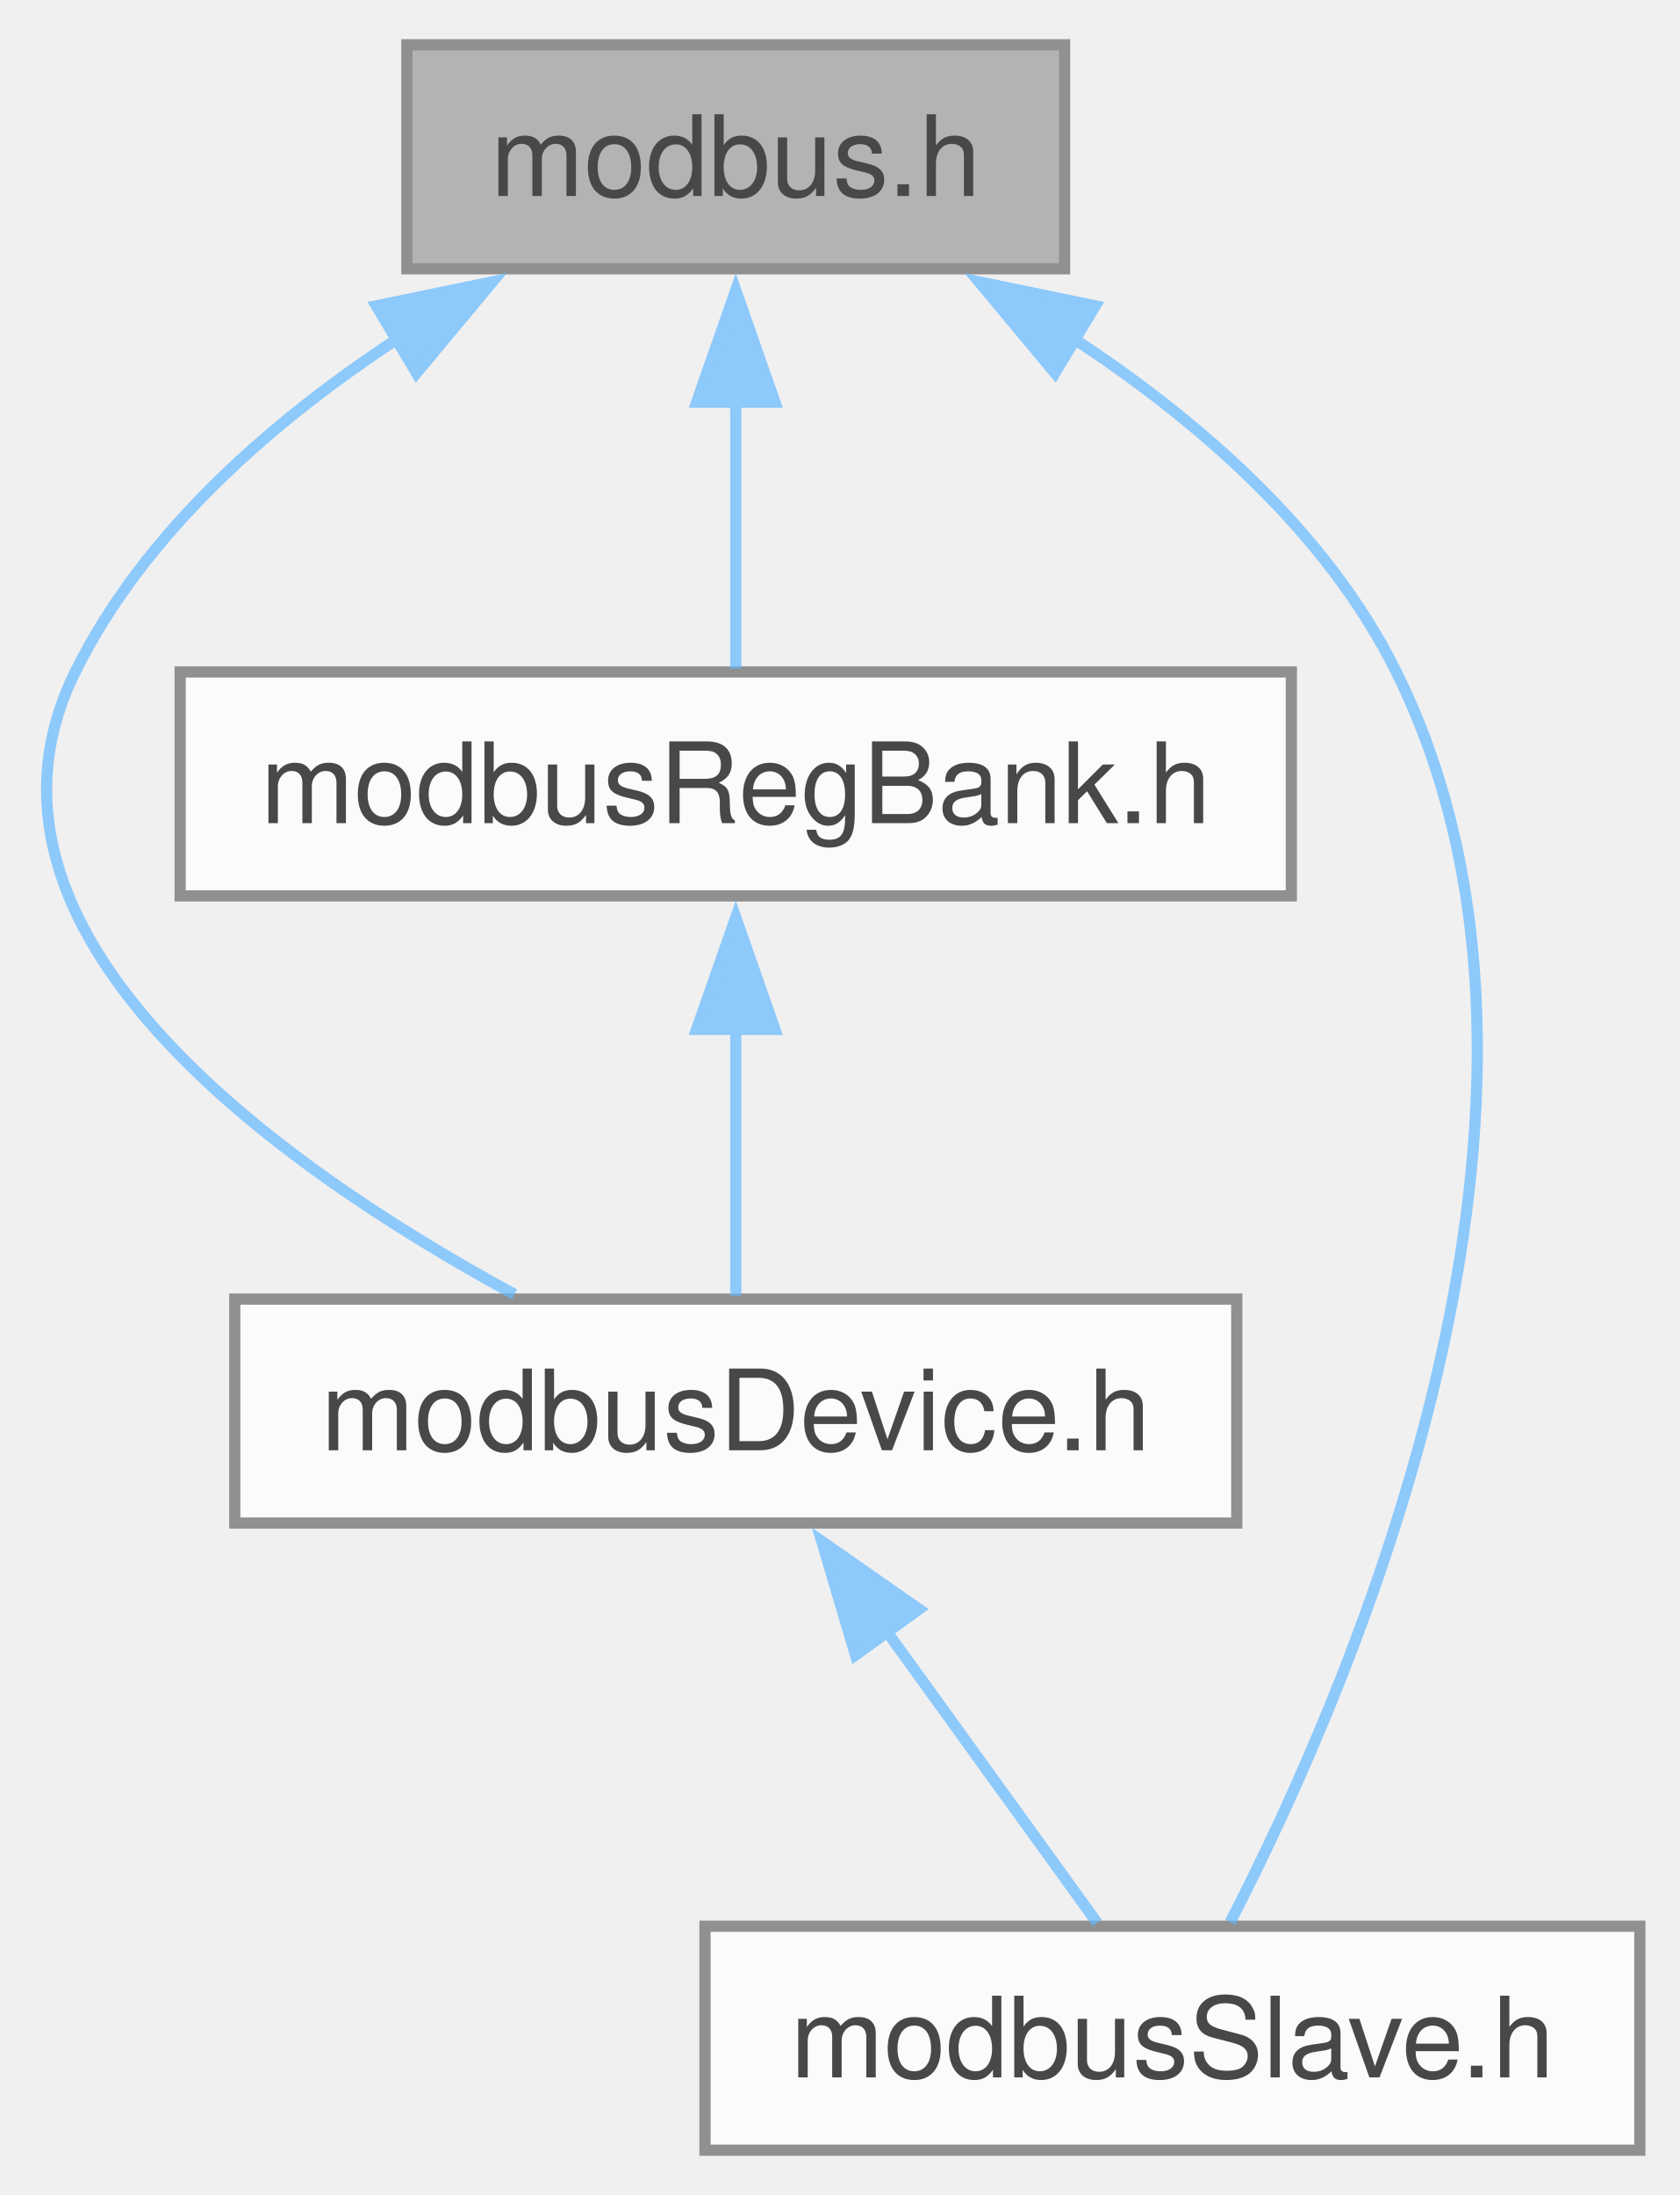
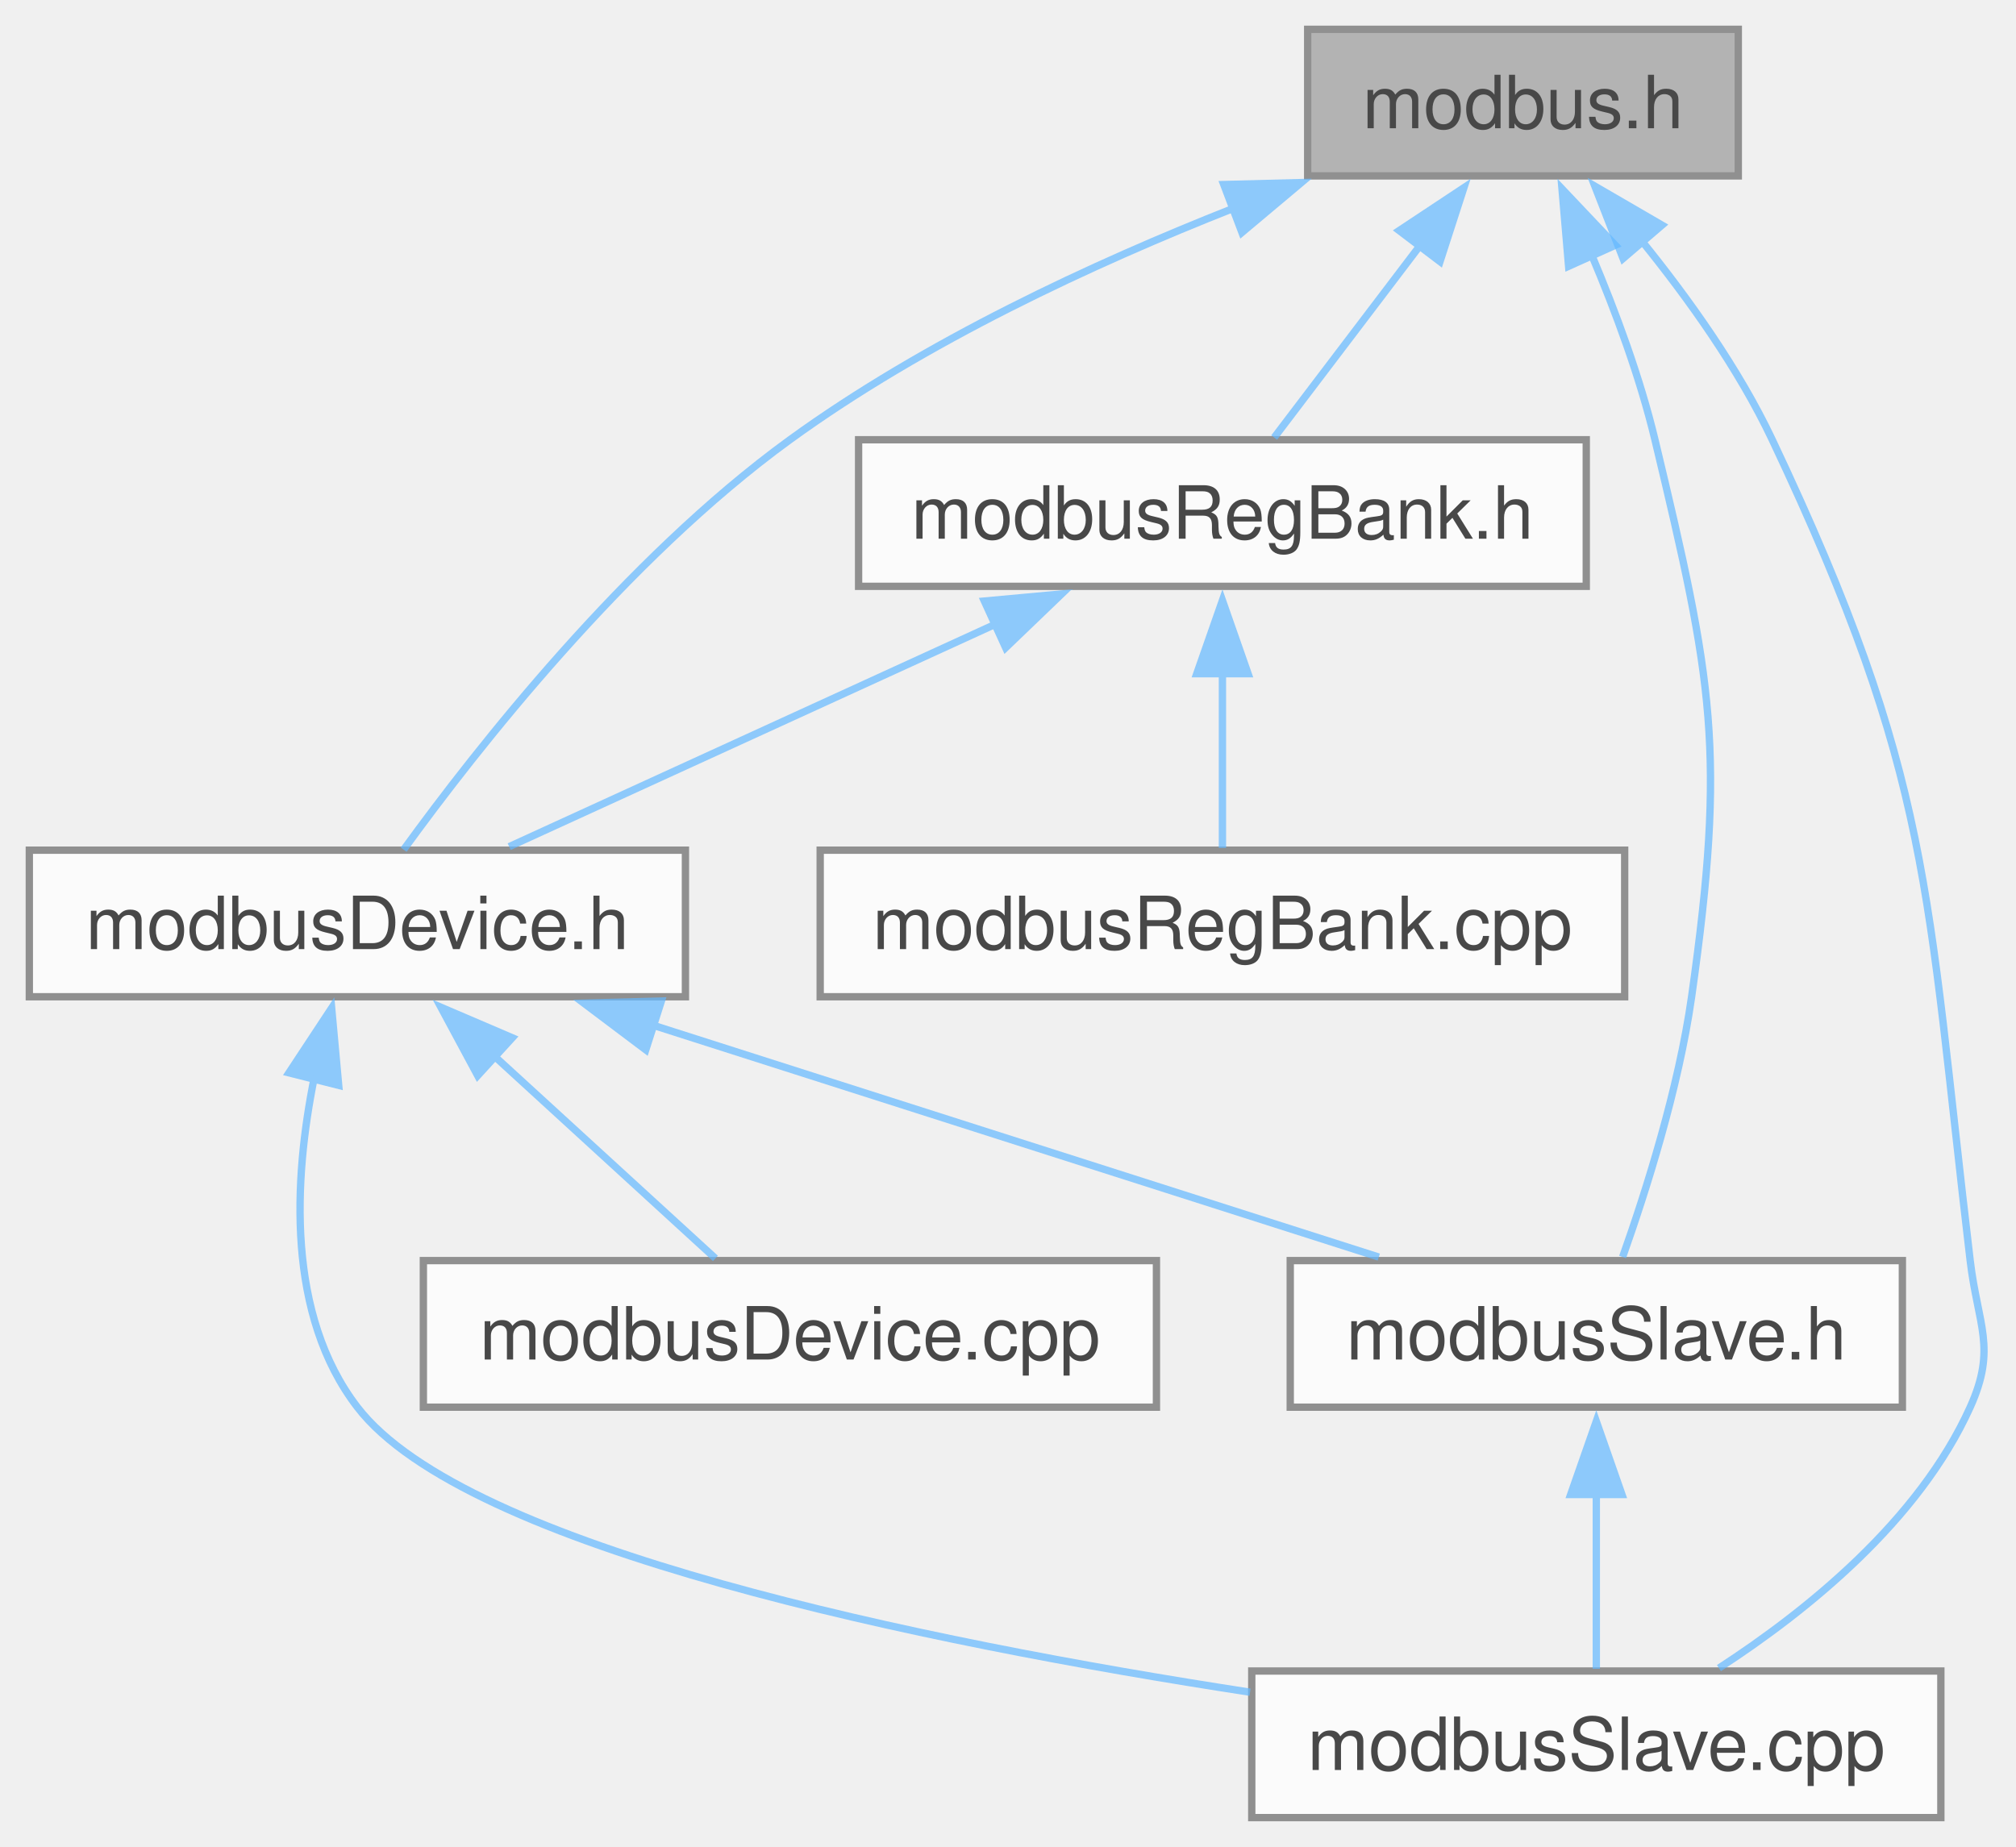
- <svg xmlns="http://www.w3.org/2000/svg" xmlns:xlink="http://www.w3.org/1999/xlink" width="150pt" height="196pt" viewBox="0.00 0.00 150.00 196.00">
+ <svg xmlns="http://www.w3.org/2000/svg" xmlns:xlink="http://www.w3.org/1999/xlink" width="275pt" height="252pt" viewBox="0.00 0.00 275.00 252.00">
  <svg id="main" version="1.1" xml:space="preserve">
    <style type="text/css">
.node, .edge {opacity: 0.7;}
.node.selected, .edge.selected {opacity: 1;}
.edge:hover path { stroke: red; }
.edge:hover polygon { stroke: red; fill: red; }
</style>
    <svg id="graph" class="graph">
-       <g id="graph0" class="graph" transform="scale(1 1) rotate(0) translate(4 192)">
+       <g id="graph0" class="graph" transform="scale(1 1) rotate(0) translate(4 248)">
        <g id="Node000001" class="node">
          <g id="a_Node000001">
            <a xlink:title="Core protocol constants, limits, and compile-time configuration for the Modbus RTU library.">
-               <polygon fill="#999999" stroke="#666666" points="91.09,-188 32.34,-188 32.34,-168 91.09,-168 91.09,-188" />
-               <text xml:space="preserve" text-anchor="middle" x="61.72" y="-174.5" font-family="Helvetica,sans-Serif" font-size="10.00">modbus.h</text>
+               <polygon fill="#999999" stroke="#666666" points="233.12,-244 174.38,-244 174.38,-224 233.12,-224 233.12,-244" />
+               <text xml:space="preserve" text-anchor="middle" x="203.75" y="-230.5" font-family="Helvetica,sans-Serif" font-size="10.00">modbus.h</text>
            </a>
          </g>
        </g>
        <g id="Node000002" class="node">
          <g id="a_Node000002">
            <a xlink:href="modbus_device_8h.html" target="_top" xlink:title="Modbus device abstraction that extends the register bank with slave ID handling.">
-               <polygon fill="white" stroke="#666666" points="106.47,-76 16.97,-76 16.97,-56 106.47,-56 106.47,-76" />
-               <text xml:space="preserve" text-anchor="middle" x="61.72" y="-62.5" font-family="Helvetica,sans-Serif" font-size="10.00">modbusDevice.h</text>
+               <polygon fill="white" stroke="#666666" points="89.5,-132 0,-132 0,-112 89.5,-112 89.5,-132" />
+               <text xml:space="preserve" text-anchor="middle" x="44.75" y="-118.5" font-family="Helvetica,sans-Serif" font-size="10.00">modbusDevice.h</text>
            </a>
          </g>
        </g>
        <g id="edge1_Node000001_Node000002" class="edge">
          <g id="a_edge1_Node000001_Node000002">
            <a xlink:title=" ">
-               <path fill="none" stroke="#63b8ff" d="M31.63,-161.83C20.41,-154.48 8.9,-144.5 2.72,-132 -8.71,-108.92 20.66,-87.98 41.95,-76.42" />
-               <polygon fill="#63b8ff" stroke="#63b8ff" points="29.61,-164.69 39.98,-166.83 33.2,-158.69 29.61,-164.69" />
+               <path fill="none" stroke="#63b8ff" d="M164.36,-219.62C145.07,-212.02 122.12,-201.34 103.75,-188 81.31,-171.7 60.96,-145.72 51.06,-132.07" />
+               <polygon fill="#63b8ff" stroke="#63b8ff" points="162.93,-222.82 173.52,-223.09 165.41,-216.28 162.93,-222.82" />
+             </a>
+           </g>
+         </g>
+         <g id="Node000004" class="node">
+           <g id="a_Node000004">
+             <a xlink:href="modbus_slave_8cpp.html" target="_top" xlink:title=" ">
+               <polygon fill="white" stroke="#666666" points="260.75,-20 166.75,-20 166.75,0 260.75,0 260.75,-20" />
+               <text xml:space="preserve" text-anchor="middle" x="213.75" y="-6.5" font-family="Helvetica,sans-Serif" font-size="10.00">modbusSlave.cpp</text>
+             </a>
+           </g>
+         </g>
+         <g id="edge9_Node000001_Node000004" class="edge">
+           <g id="a_edge9_Node000001_Node000004">
+             <a xlink:title=" ">
+               <path fill="none" stroke="#63b8ff" d="M219.91,-215.18C226.28,-207.32 233.17,-197.69 237.75,-188 259.64,-141.71 258.71,-126.85 264.75,-76 265.8,-67.17 268.41,-64.1 264.75,-56 257.76,-40.5 242.49,-28.2 230.48,-20.4" />
+               <polygon fill="#63b8ff" stroke="#63b8ff" points="217.4,-212.73 213.55,-222.6 222.71,-217.28 217.4,-212.73" />
+             </a>
+           </g>
+         </g>
+         <g id="Node000005" class="node">
+           <g id="a_Node000005">
+             <a xlink:href="modbus_slave_8h.html" target="_top" xlink:title="Modbus RTU slave protocol engine and callback API.">
+               <polygon fill="white" stroke="#666666" points="255.5,-76 172,-76 172,-56 255.5,-56 255.5,-76" />
+               <text xml:space="preserve" text-anchor="middle" x="213.75" y="-62.5" font-family="Helvetica,sans-Serif" font-size="10.00">modbusSlave.h</text>
+             </a>
+           </g>
+         </g>
+         <g id="edge10_Node000001_Node000005" class="edge">
+           <g id="a_edge10_Node000001_Node000005">
+             <a xlink:title=" ">
+               <path fill="none" stroke="#63b8ff" d="M213.14,-213.16C216.39,-205.46 219.72,-196.48 221.75,-188 229.62,-155.08 231.49,-145.52 226.75,-112 224.97,-99.44 220.53,-85.48 217.34,-76.49" />
+               <polygon fill="#63b8ff" stroke="#63b8ff" points="209.97,-211.67 209.07,-222.23 216.35,-214.54 209.97,-211.67" />
+             </a>
+           </g>
+         </g>
+         <g id="Node000006" class="node">
+           <g id="a_Node000006">
+             <a xlink:href="modbus_reg_bank_8h.html" target="_top" xlink:title="Register storage engine and typed data helpers for Modbus maps.">
+               <polygon fill="white" stroke="#666666" points="212.38,-188 113.12,-188 113.12,-168 212.38,-168 212.38,-188" />
+               <text xml:space="preserve" text-anchor="middle" x="162.75" y="-174.5" font-family="Helvetica,sans-Serif" font-size="10.00">modbusRegBank.h</text>
+             </a>
+           </g>
+         </g>
+         <g id="edge6_Node000001_Node000006" class="edge">
+           <g id="a_edge6_Node000001_Node000006">
+             <a xlink:title=" ">
+               <path fill="none" stroke="#63b8ff" d="M189.66,-214.44C182.96,-205.62 175.25,-195.47 169.81,-188.3" />
+               <polygon fill="#63b8ff" stroke="#63b8ff" points="186.86,-216.54 195.69,-222.39 192.43,-212.31 186.86,-216.54" />
            </a>
          </g>
        </g>
        <g id="Node000003" class="node">
          <g id="a_Node000003">
-             <a xlink:href="modbus_slave_8h.html" target="_top" xlink:title="Modbus RTU slave protocol engine and callback API.">
-               <polygon fill="white" stroke="#666666" points="142.47,-20 58.97,-20 58.97,0 142.47,0 142.47,-20" />
-               <text xml:space="preserve" text-anchor="middle" x="100.72" y="-6.5" font-family="Helvetica,sans-Serif" font-size="10.00">modbusSlave.h</text>
-             </a>
-           </g>
-         </g>
-         <g id="edge5_Node000001_Node000003" class="edge">
-           <g id="a_edge5_Node000001_Node000003">
-             <a xlink:title=" ">
-               <path fill="none" stroke="#63b8ff" d="M91.8,-161.83C103.02,-154.48 114.53,-144.5 120.72,-132 139.61,-93.84 116.77,-41.45 105.88,-20.36" />
-               <polygon fill="#63b8ff" stroke="#63b8ff" points="90.23,-158.69 83.45,-166.83 93.83,-164.69 90.23,-158.69" />
-             </a>
-           </g>
-         </g>
-         <g id="Node000004" class="node">
-           <g id="a_Node000004">
-             <a xlink:href="modbus_reg_bank_8h.html" target="_top" xlink:title="Register storage engine and typed data helpers for Modbus maps.">
-               <polygon fill="white" stroke="#666666" points="111.34,-132 12.09,-132 12.09,-112 111.34,-112 111.34,-132" />
-               <text xml:space="preserve" text-anchor="middle" x="61.72" y="-118.5" font-family="Helvetica,sans-Serif" font-size="10.00">modbusRegBank.h</text>
-             </a>
-           </g>
-         </g>
-         <g id="edge3_Node000001_Node000004" class="edge">
-           <g id="a_edge3_Node000001_Node000004">
-             <a xlink:title=" ">
-               <path fill="none" stroke="#63b8ff" d="M61.72,-156.13C61.72,-147.9 61.72,-138.85 61.72,-132.3" />
-               <polygon fill="#63b8ff" stroke="#63b8ff" points="58.22,-156.08 61.72,-166.08 65.22,-156.08 58.22,-156.08" />
+             <a xlink:href="modbus_device_8cpp.html" target="_top" xlink:title=" ">
+               <polygon fill="white" stroke="#666666" points="153.75,-76 53.75,-76 53.75,-56 153.75,-56 153.75,-76" />
+               <text xml:space="preserve" text-anchor="middle" x="103.75" y="-62.5" font-family="Helvetica,sans-Serif" font-size="10.00">modbusDevice.cpp</text>
            </a>
          </g>
        </g>
        <g id="edge2_Node000002_Node000003" class="edge">
          <g id="a_edge2_Node000002_Node000003">
            <a xlink:title=" ">
-               <path fill="none" stroke="#63b8ff" d="M75.12,-46.44C81.49,-37.62 88.82,-27.47 94,-20.3" />
-               <polygon fill="#63b8ff" stroke="#63b8ff" points="72.41,-44.21 69.4,-54.37 78.09,-48.31 72.41,-44.21" />
+               <path fill="none" stroke="#63b8ff" d="M63.49,-103.85C73.46,-94.72 85.33,-83.86 93.59,-76.3" />
+               <polygon fill="#63b8ff" stroke="#63b8ff" points="61.16,-101.24 56.14,-110.57 65.88,-106.4 61.16,-101.24" />
            </a>
          </g>
        </g>
-         <g id="edge4_Node000004_Node000002" class="edge">
-           <g id="a_edge4_Node000004_Node000002">
+         <g id="edge3_Node000002_Node000004" class="edge">
+           <g id="a_edge3_Node000002_Node000004">
            <a xlink:title=" ">
-               <path fill="none" stroke="#63b8ff" d="M61.72,-100.13C61.72,-91.9 61.72,-82.85 61.72,-76.3" />
-               <polygon fill="#63b8ff" stroke="#63b8ff" points="58.22,-100.08 61.72,-110.08 65.22,-100.08 58.22,-100.08" />
+               <path fill="none" stroke="#63b8ff" d="M38.87,-101C36.04,-86.99 35.07,-68.59 44.75,-56 59.55,-36.74 121.87,-23.98 166.52,-17.11" />
+               <polygon fill="#63b8ff" stroke="#63b8ff" points="35.41,-101.62 41.24,-110.46 42.2,-99.91 35.41,-101.62" />
+             </a>
+           </g>
+         </g>
+         <g id="edge4_Node000002_Node000005" class="edge">
+           <g id="a_edge4_Node000002_Node000005">
+             <a xlink:title=" ">
+               <path fill="none" stroke="#63b8ff" d="M84.88,-108.18C115.34,-98.44 156.55,-85.28 184.08,-76.48" />
+               <polygon fill="#63b8ff" stroke="#63b8ff" points="84.09,-104.76 75.63,-111.13 86.22,-111.42 84.09,-104.76" />
+             </a>
+           </g>
+         </g>
+         <g id="edge5_Node000005_Node000004" class="edge">
+           <g id="a_edge5_Node000005_Node000004">
+             <a xlink:title=" ">
+               <path fill="none" stroke="#63b8ff" d="M213.75,-44.13C213.75,-35.9 213.75,-26.85 213.75,-20.3" />
+               <polygon fill="#63b8ff" stroke="#63b8ff" points="210.25,-44.08 213.75,-54.08 217.25,-44.08 210.25,-44.08" />
+             </a>
+           </g>
+         </g>
+         <g id="edge7_Node000006_Node000002" class="edge">
+           <g id="a_edge7_Node000006_Node000002">
+             <a xlink:title=" ">
+               <path fill="none" stroke="#63b8ff" d="M131.89,-162.88C110.95,-153.3 83.85,-140.89 65.46,-132.48" />
+               <polygon fill="#63b8ff" stroke="#63b8ff" points="130.27,-165.99 140.82,-166.96 133.18,-159.62 130.27,-165.99" />
+             </a>
+           </g>
+         </g>
+         <g id="Node000007" class="node">
+           <g id="a_Node000007">
+             <a xlink:href="modbus_reg_bank_8cpp.html" target="_top" xlink:title=" ">
+               <polygon fill="white" stroke="#666666" points="217.62,-132 107.88,-132 107.88,-112 217.62,-112 217.62,-132" />
+               <text xml:space="preserve" text-anchor="middle" x="162.75" y="-118.5" font-family="Helvetica,sans-Serif" font-size="10.00">modbusRegBank.cpp</text>
+             </a>
+           </g>
+         </g>
+         <g id="edge8_Node000006_Node000007" class="edge">
+           <g id="a_edge8_Node000006_Node000007">
+             <a xlink:title=" ">
+               <path fill="none" stroke="#63b8ff" d="M162.75,-156.13C162.75,-147.9 162.75,-138.85 162.75,-132.3" />
+               <polygon fill="#63b8ff" stroke="#63b8ff" points="159.25,-156.08 162.75,-166.08 166.25,-156.08 159.25,-156.08" />
            </a>
          </g>
        </g>
      </g>
    </svg>
  </svg>
  <style type="text/css">

[data-mouse-over-selected='false'] { opacity: 0.7; }
[data-mouse-over-selected='true']  { opacity: 1.0; }

</style>
</svg>
